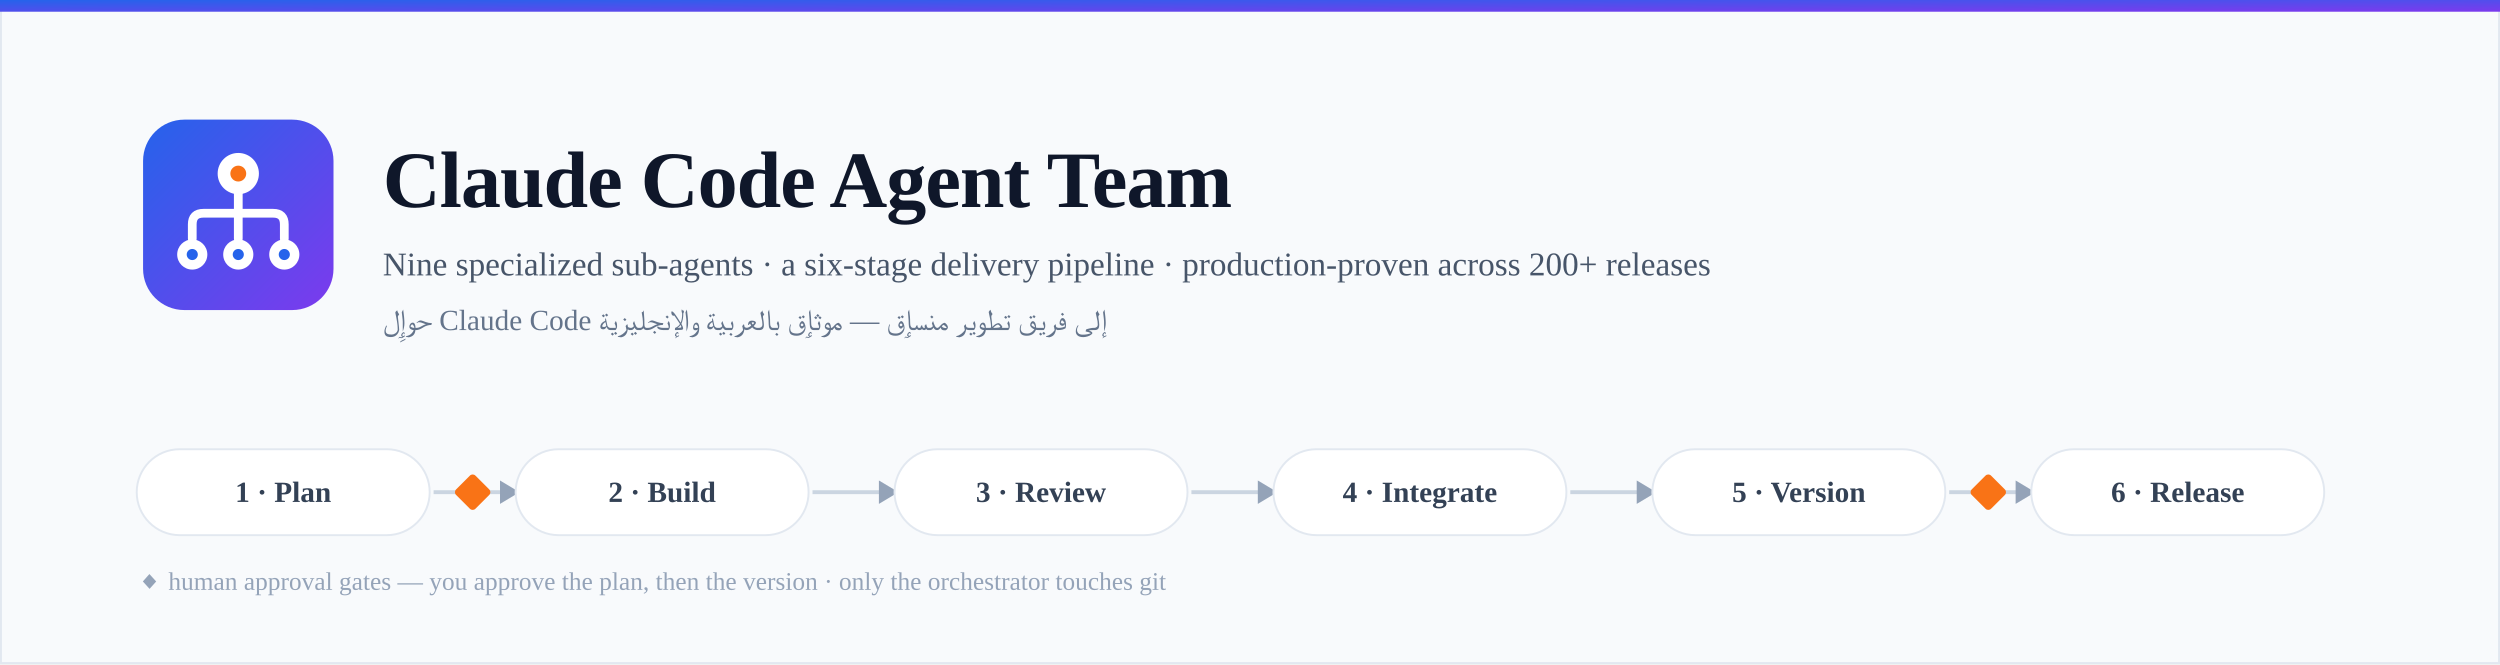
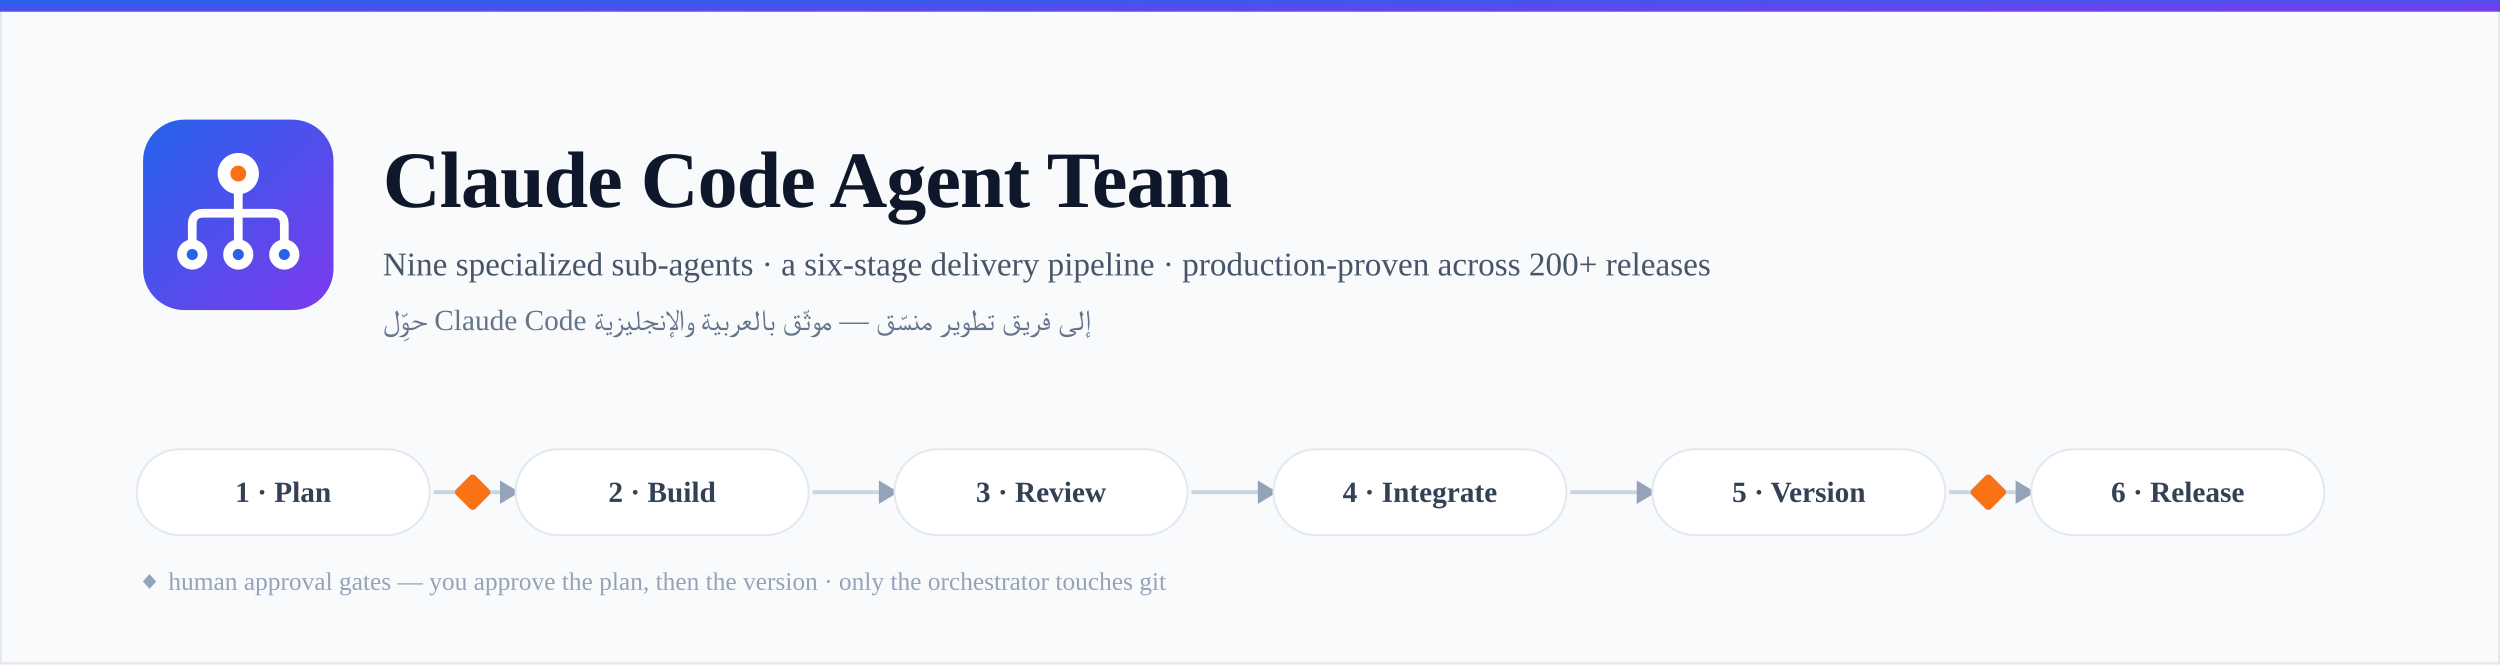
<svg xmlns="http://www.w3.org/2000/svg" width="1280" height="340" viewBox="0 0 1280 340" role="img" aria-label="Claude Code Agent Team — nine specialized sub-agents, a six-stage delivery pipeline, documented in English and Arabic">
  <defs>
    <linearGradient id="tile" x1="0" y1="0" x2="1" y2="1">
      <stop offset="0" stop-color="#2563EB" />
      <stop offset="1" stop-color="#7C3AED" />
    </linearGradient>
  </defs>
  <rect width="1280" height="340" fill="#F8FAFC" />
  <rect x="0.5" y="0.5" width="1279" height="339" rx="0" fill="none" stroke="#E2E8F0" />
  <rect x="0" y="0" width="1280" height="6" fill="url(#tile)" />
  <g transform="translate(70,58) scale(0.40625)">
    <rect x="8" y="8" width="240" height="240" rx="52" fill="url(#tile)" />
    <g stroke="#FFFFFF" stroke-width="11" fill="none" stroke-linecap="round" stroke-linejoin="round">
      <path d="M128 100 V126" />
      <path d="M70 158 V140 Q70 126 84 126 H172 Q186 126 186 140 V158" />
      <path d="M128 126 V158" />
    </g>
    <circle cx="128" cy="76" r="26" fill="#FFFFFF" />
    <circle cx="128" cy="76" r="10" fill="#F97316" />
    <circle cx="70" cy="178" r="19" fill="#FFFFFF" />
    <circle cx="128" cy="178" r="19" fill="#FFFFFF" />
    <circle cx="186" cy="178" r="19" fill="#FFFFFF" />
    <circle cx="70" cy="178" r="7" fill="#2563EB" />
    <circle cx="128" cy="178" r="7" fill="#2563EB" />
    <circle cx="186" cy="178" r="7" fill="#2563EB" />
  </g>
  <text x="196" y="106" font-size="41" font-weight="700" fill="#0F172A" letter-spacing="-0.5">Claude Code Agent Team</text>
  <text x="196" y="141" font-size="17" fill="#475569">Nine specialized sub-agents · a six-stage delivery pipeline · production-proven across 200+ releases</text>
-   <text x="196" y="169" font-size="15" fill="#64748B">حوٳِل Claude Code إلى فريق تطوير منسٳق — موثٳق بالعربية والإنجليزية</text>
+   <text x="196" y="169" font-size="15" fill="#64748B">حوِّل Claude Code إلى فريق تطوير منسّق — موثّق بالعربية والإنجليزية</text>
  <g font-size="15" font-weight="600">
    <g fill="none" stroke="#CBD5E1" stroke-width="2">
      <path d="M222 252 H262" />
      <path d="M416 252 H456" />
      <path d="M610 252 H650" />
      <path d="M804 252 H844" />
      <path d="M998 252 H1038" />
    </g>
    <g fill="#94A3B8">
      <path d="M256 246 L266 252 L256 258 Z" />
      <path d="M450 246 L460 252 L450 258 Z" />
      <path d="M644 246 L654 252 L644 258 Z" />
      <path d="M838 246 L848 252 L838 258 Z" />
      <path d="M1032 246 L1042 252 L1032 258 Z" />
    </g>
    <g>
      <rect x="70" y="230" width="150" height="44" rx="22" fill="#FFFFFF" stroke="#E2E8F0" />
      <rect x="264" y="230" width="150" height="44" rx="22" fill="#FFFFFF" stroke="#E2E8F0" />
      <rect x="458" y="230" width="150" height="44" rx="22" fill="#FFFFFF" stroke="#E2E8F0" />
      <rect x="652" y="230" width="150" height="44" rx="22" fill="#FFFFFF" stroke="#E2E8F0" />
      <rect x="846" y="230" width="150" height="44" rx="22" fill="#FFFFFF" stroke="#E2E8F0" />
      <rect x="1040" y="230" width="150" height="44" rx="22" fill="#FFFFFF" stroke="#E2E8F0" />
    </g>
    <g fill="#334155" text-anchor="middle">
      <text x="145" y="257">1 · Plan</text>
      <text x="339" y="257">2 · Build</text>
      <text x="533" y="257">3 · Review</text>
      <text x="727" y="257">4 · Integrate</text>
      <text x="921" y="257">5 · Version</text>
      <text x="1115" y="257">6 · Release</text>
    </g>
    <rect x="235" y="245" width="14" height="14" rx="2" transform="rotate(45 242 252)" fill="#F97316" />
    <rect x="1011" y="245" width="14" height="14" rx="2" transform="rotate(45 1018 252)" fill="#F97316" />
    <text x="70" y="302" font-size="13" font-weight="500" fill="#94A3B8">◆ human approval gates — you approve the plan, then the version · only the orchestrator touches git</text>
  </g>
</svg>
